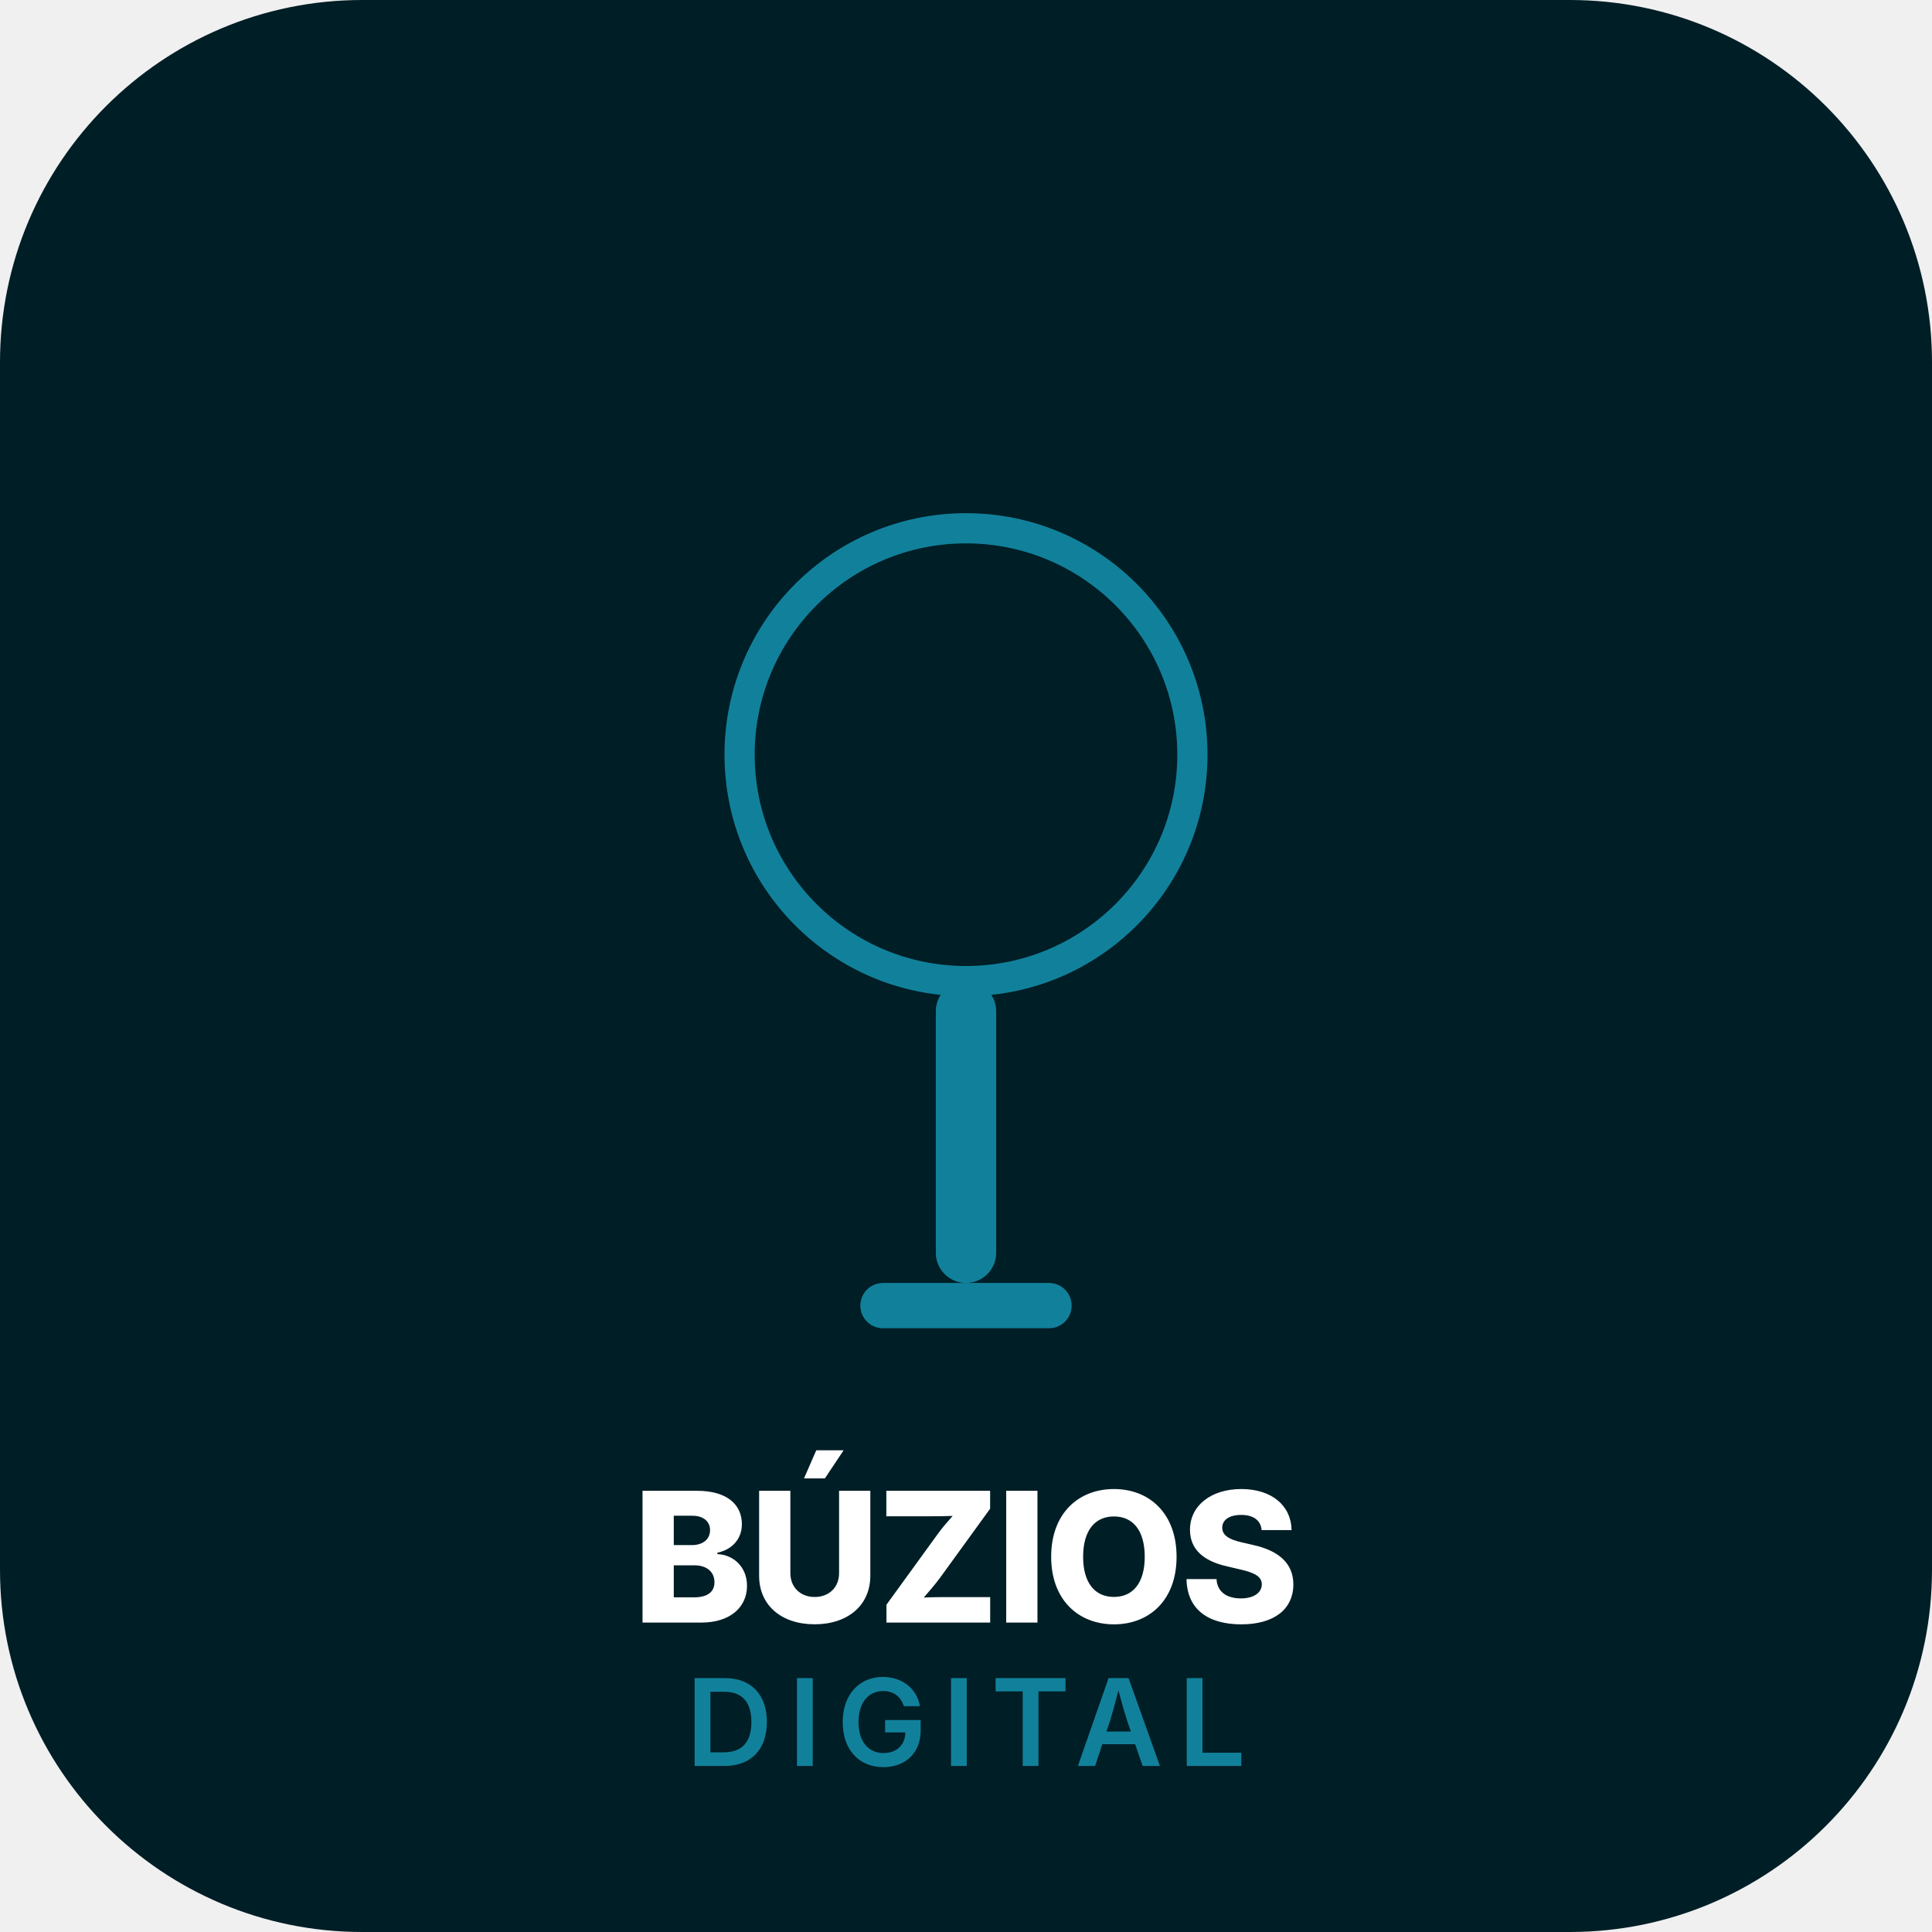
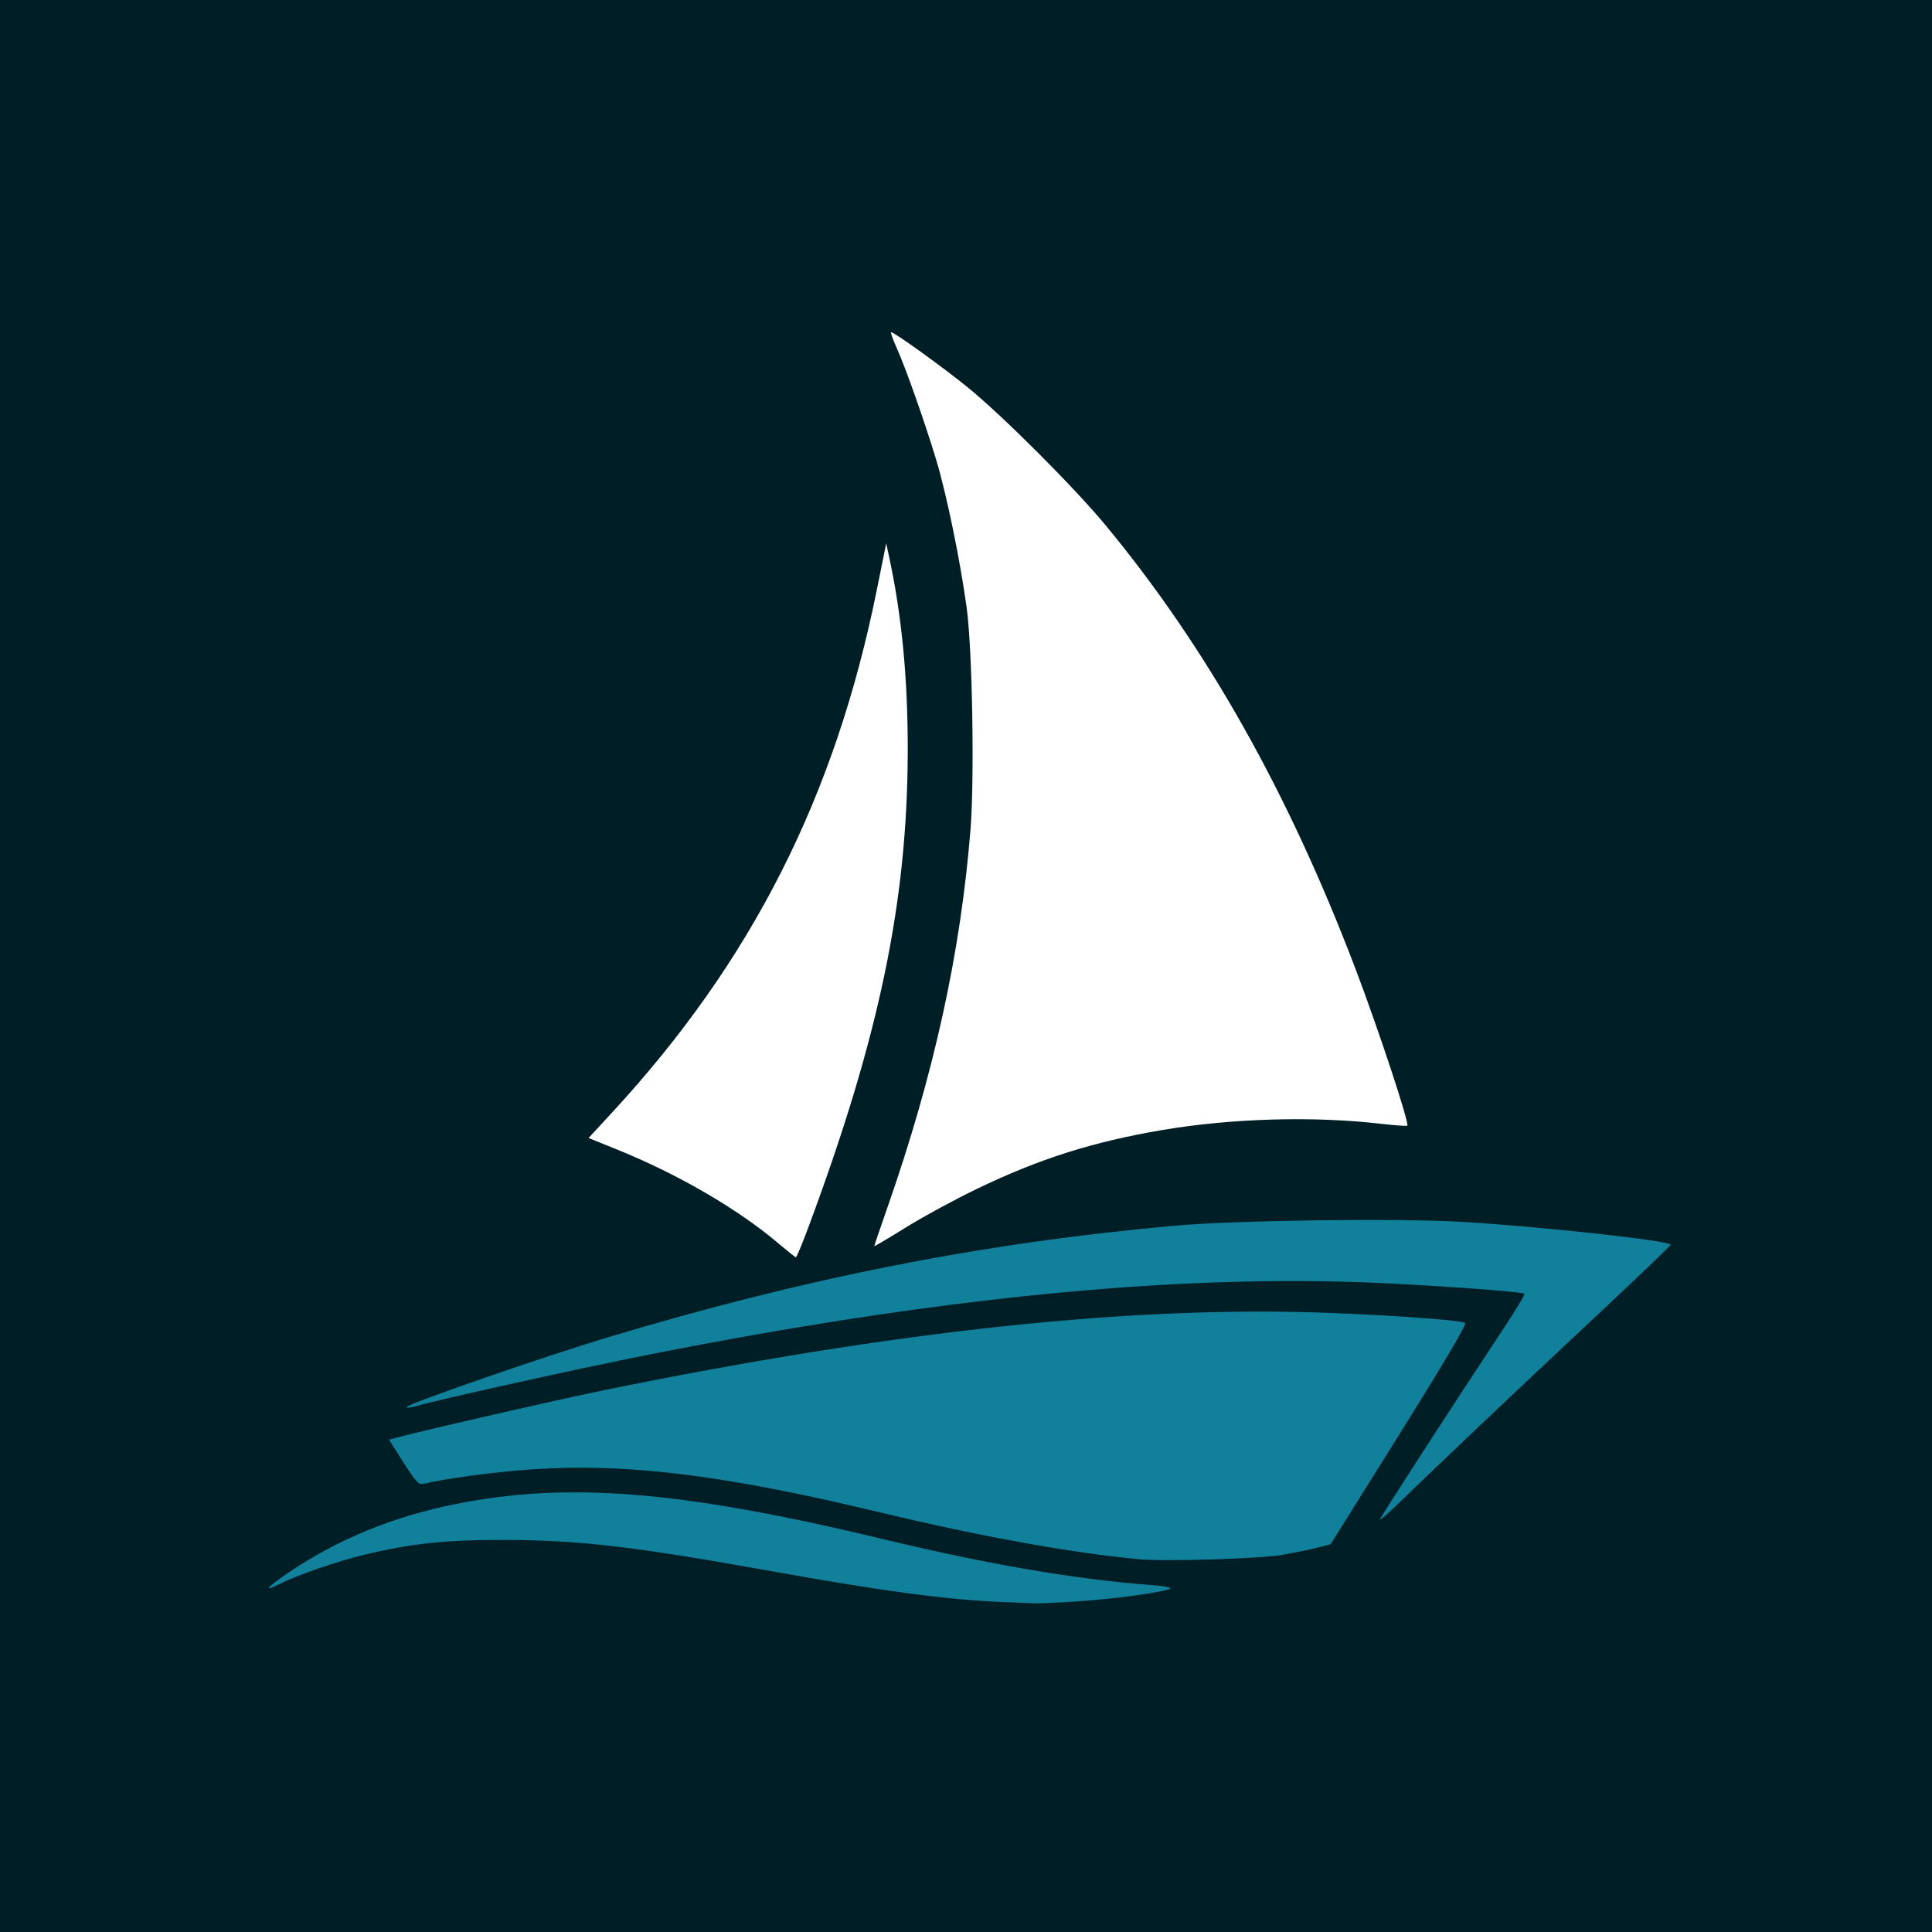
- <svg xmlns="http://www.w3.org/2000/svg" width="192" height="192" viewBox="0 0 512 512">
-   <rect width="512" height="512" fill="#001e26" rx="96" />
-   <circle cx="256" cy="200" r="60" fill="none" stroke="#11819B" stroke-width="8" />
-   <rect x="248" y="260" width="16" height="80" rx="8" fill="#11819B" />
-   <rect x="228" y="340" width="56" height="12" rx="6" fill="#11819B" />
-   <text x="256" y="430" font-family="system-ui,-apple-system,sans-serif" font-size="48" font-weight="800" fill="white" text-anchor="middle" letter-spacing="-1">BÚZIOS</text>
-   <text x="256" y="468" font-family="system-ui,-apple-system,sans-serif" font-size="32" font-weight="600" fill="#11819B" text-anchor="middle" letter-spacing="4">DIGITAL</text>
+ <svg xmlns="http://www.w3.org/2000/svg" width="180" height="180" viewBox="0 0 512 512">
+   <rect width="512" height="512" fill="#001e26" />
+   <g transform="translate(26 15) scale(0.67)">
+     <path fill="#11819B" d="M 468.50 592.59 C459.74,594.14 422.31,595.31 412.00,594.36 C384.87,591.86 349.36,585.43 307.89,575.49 C247.34,560.97 208.97,556.27 171.73,558.79 C157.15,559.77 137.33,562.41 128.72,564.52 C126.81,564.99 125.70,563.81 120.78,556.06 L 115.06 547.06 L 118.78 546.07 C130.93,542.85 180.81,531.45 199.50,527.62 C315.49,503.88 410.31,493.81 488.12,496.96 C515.04,498.05 538.72,499.81 540.69,500.87 C541.46,501.29 532.48,516.51 514.69,544.96 L 487.50 588.42 L 482.50 589.71 C479.75,590.42 473.45,591.71 468.50,592.59 Z" />
+     <path fill="#11819B" d="M 545.62 542.34 C532.90,554.41 519.01,567.69 514.75,571.87 C510.49,576.04 507.00,579.10 507.00,578.67 C507.00,577.95 535.10,534.53 556.29,502.50 C561.02,495.35 564.58,489.40 564.19,489.29 C561.19,488.35 525.97,485.84 502.94,484.91 C424.32,481.74 330.53,491.11 218.00,513.38 C189.80,518.97 134.95,531.11 125.25,533.92 C123.46,534.44 122.00,534.55 122.01,534.18 C122.02,533.00 175.63,514.42 201.50,506.62 C279.71,483.07 350.03,469.22 426.00,462.41 C449.87,460.27 514.10,459.42 539.53,460.91 C570.26,462.71 622.00,468.38 622.00,469.94 C622.00,470.31 610.01,481.81 595.37,495.50 C580.72,509.19 558.33,530.27 545.62,542.34 Z" />
+     <path fill="#11819B" d="M 387.84 610.99 C379.96,611.53 371.92,611.89 370.00,611.78 C368.08,611.68 362.90,611.46 358.50,611.30 C336.68,610.49 310.97,607.08 266.50,599.10 C212.16,589.35 190.61,586.81 161.50,586.72 C137.50,586.64 123.88,588.07 105.00,592.65 C94.31,595.24 78.59,600.68 71.65,604.19 C64.68,607.72 66.77,605.36 76.21,599.04 C95.28,586.27 117.01,577.42 141.23,572.55 C185.93,563.57 230.96,567.26 310.50,586.40 C351.88,596.36 386.77,602.34 416.44,604.55 C421.72,604.94 424.79,605.54 423.94,606.00 C421.43,607.39 402.71,609.98 387.84,610.99 Z" />
+     <path fill="#ffffff" d="M 347.50 447.90 C338.70,452.15 325.99,459.06 319.25,463.26 C312.51,467.45 307.00,470.71 307.00,470.50 C307.00,470.28 309.43,463.17 312.39,454.68 C330.59,402.57 341.18,354.33 345.06,305.79 C346.68,285.49 345.80,234.52 343.55,218.00 C341.00,199.28 335.58,173.01 331.50,159.50 C326.91,144.32 319.51,123.37 315.88,115.25 C314.34,111.81 313.34,109.00 313.65,109.00 C314.94,109.00 334.20,122.88 344.00,130.85 C357.91,142.18 386.24,170.53 398.61,185.50 C438.47,233.72 470.55,290.61 497.03,360.00 C506.20,384.04 518.90,422.44 517.81,422.85 C517.30,423.05 512.74,422.73 507.69,422.14 C480.83,419.01 448.58,419.91 421.00,424.57 C393.47,429.23 372.19,435.98 347.50,447.90 Z" />
+     <path fill="#ffffff" d="M 280.87 463.23 C278.47,469.69 276.27,474.94 276.00,474.92 C275.73,474.89 272.58,472.38 269.00,469.35 C253.18,455.92 229.57,442.16 205.75,432.50 L 194.00 427.73 L 203.34 417.61 C258.54,357.81 291.51,292.73 307.99,211.00 L 311.72 192.50 L 312.90 198.00 C317.90,221.17 320.28,245.98 320.24,274.50 C320.17,334.12 308.97,387.83 280.87,463.23 Z" />
+   </g>
</svg>
